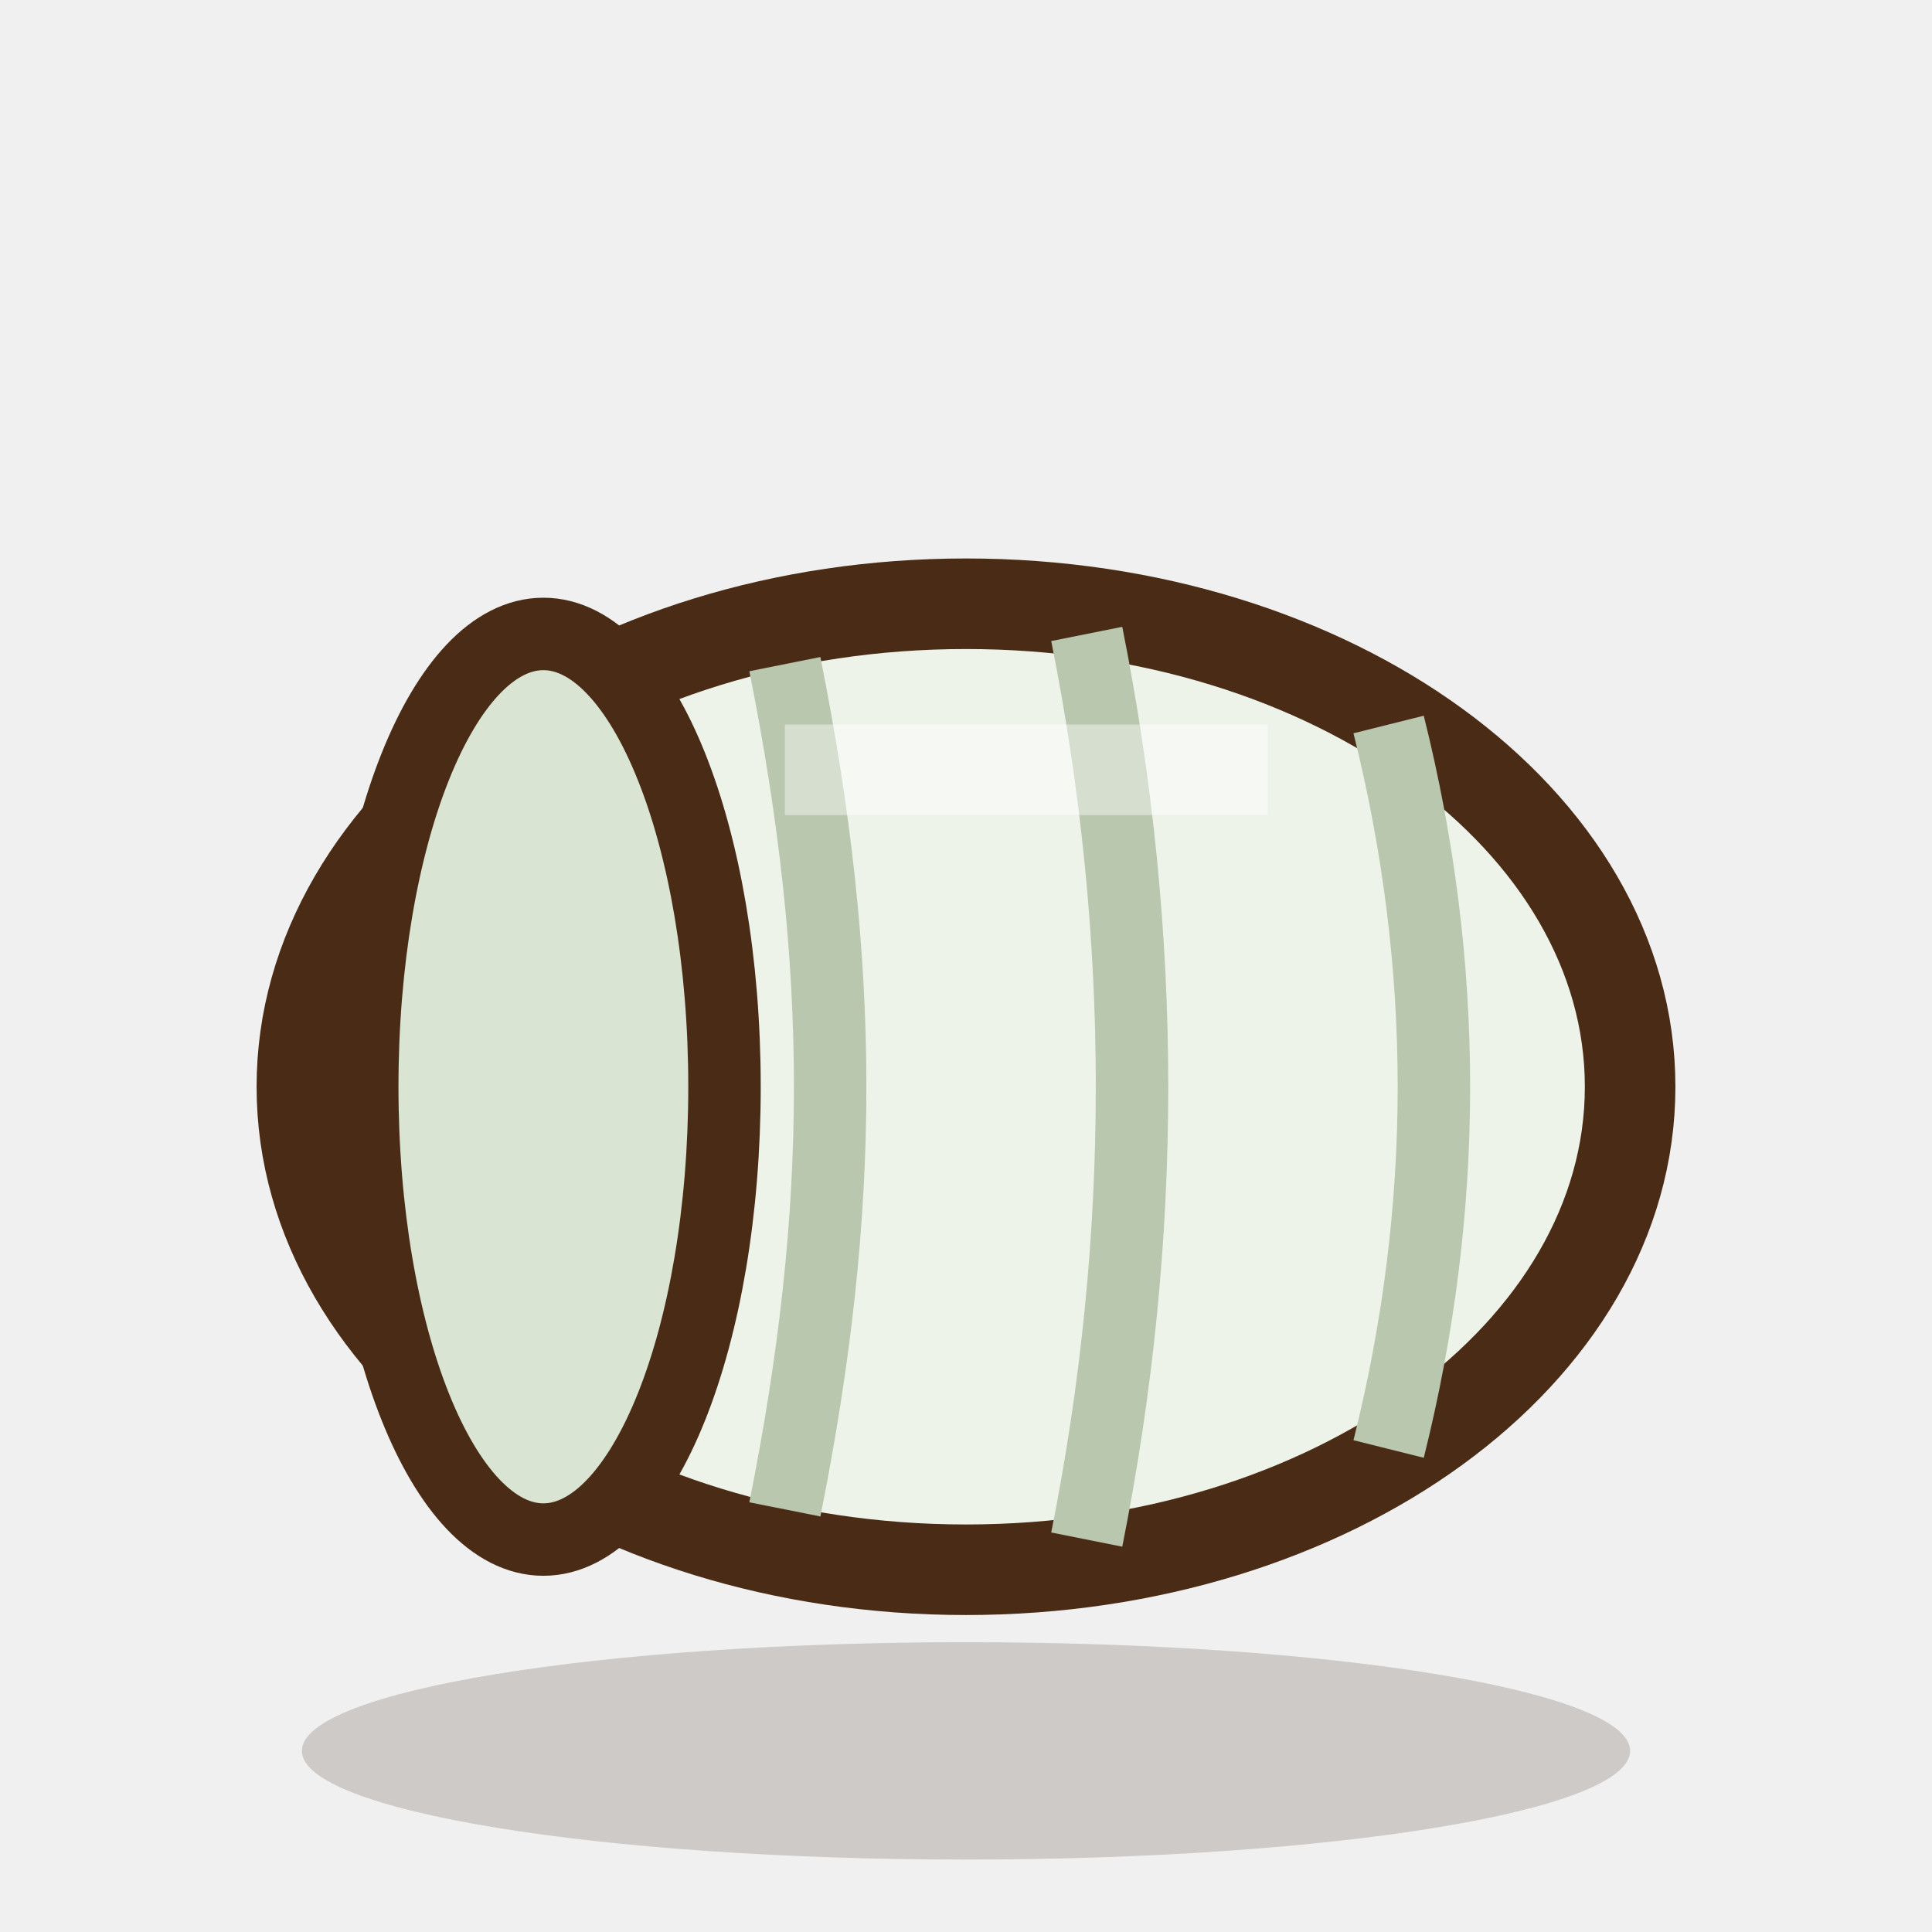
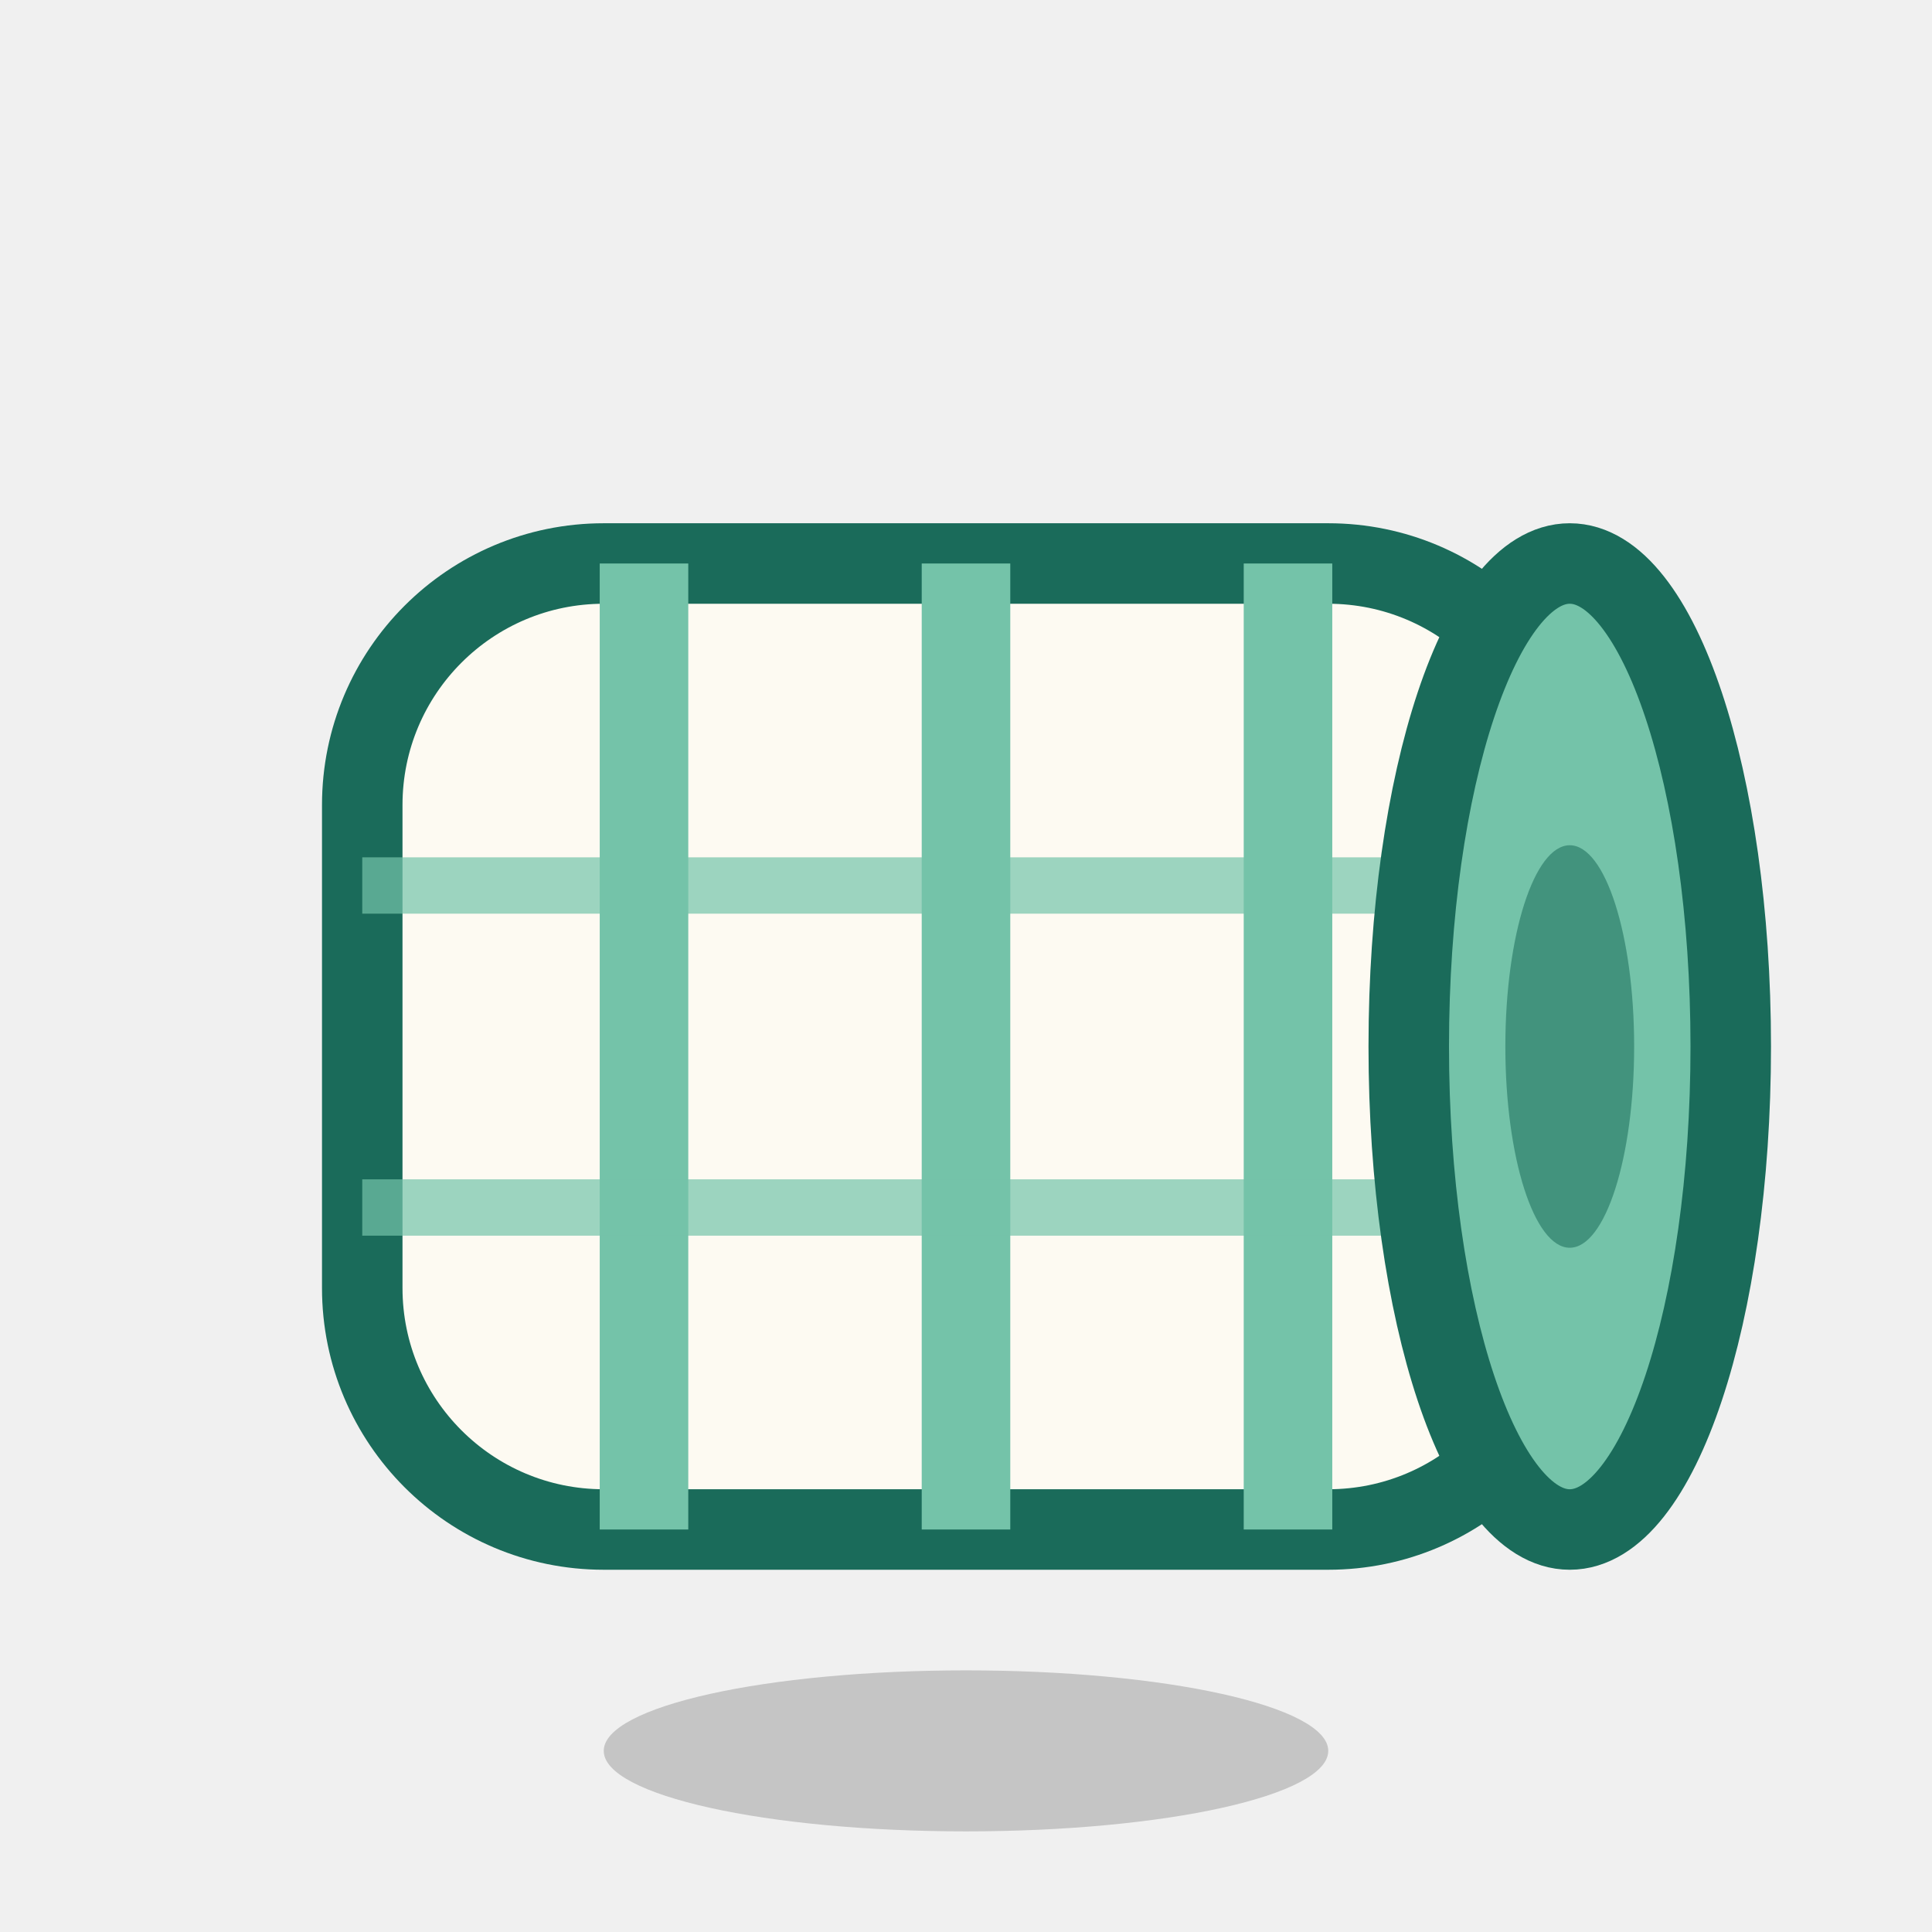
- <svg xmlns="http://www.w3.org/2000/svg" viewBox="0 0 64 64" aria-hidden="true">
-   <ellipse cx="32" cy="58" rx="22" ry="3.6" fill="#2b1a0c" opacity=".18" />
-   <ellipse cx="32" cy="36" rx="22" ry="16" fill="#eef3ea" stroke="#4a2c16" stroke-width="3" stroke-linejoin="round" stroke-linecap="round" />
-   <ellipse cx="18" cy="36" rx="6" ry="15" fill="#d9e4d2" stroke="#4a2c16" stroke-width="2.4" stroke-linejoin="round" stroke-linecap="round" />
-   <path d="M26 22c2 10 2 18 0 28M36 21c2 10 2 20 0 30M46 24c2 8 2 16 0 24" stroke="#b8c7ae" stroke-width="2.4" fill="none" />
-   <path d="M26 24h16v3H26z" fill="#fff" opacity=".42" />
+ <svg xmlns="http://www.w3.org/2000/svg" viewBox="0 0 48 48" fill="none" aria-hidden="true">
+   <ellipse cx="24" cy="43.5" rx="9" ry="2" fill="currentColor" opacity="0.18" />
+   <rect x="9" y="14" width="30" height="24" rx="6" fill="#fdfaf2" stroke="#1a6b5a" stroke-width="2" />
+   <path d="M16 14v24M24 14v24M32 14v24" stroke="#74c3a9" stroke-width="2.2" />
+   <path d="M9 22h30M9 30h30" stroke="#74c3a9" stroke-width="1.4" opacity=".7" />
+   <ellipse cx="39" cy="26" rx="4" ry="12" fill="#74c3a9" stroke="#1a6b5a" stroke-width="2" />
+   <ellipse cx="39" cy="26" rx="1.6" ry="5" fill="#1a6b5a" opacity=".55" />
</svg>
